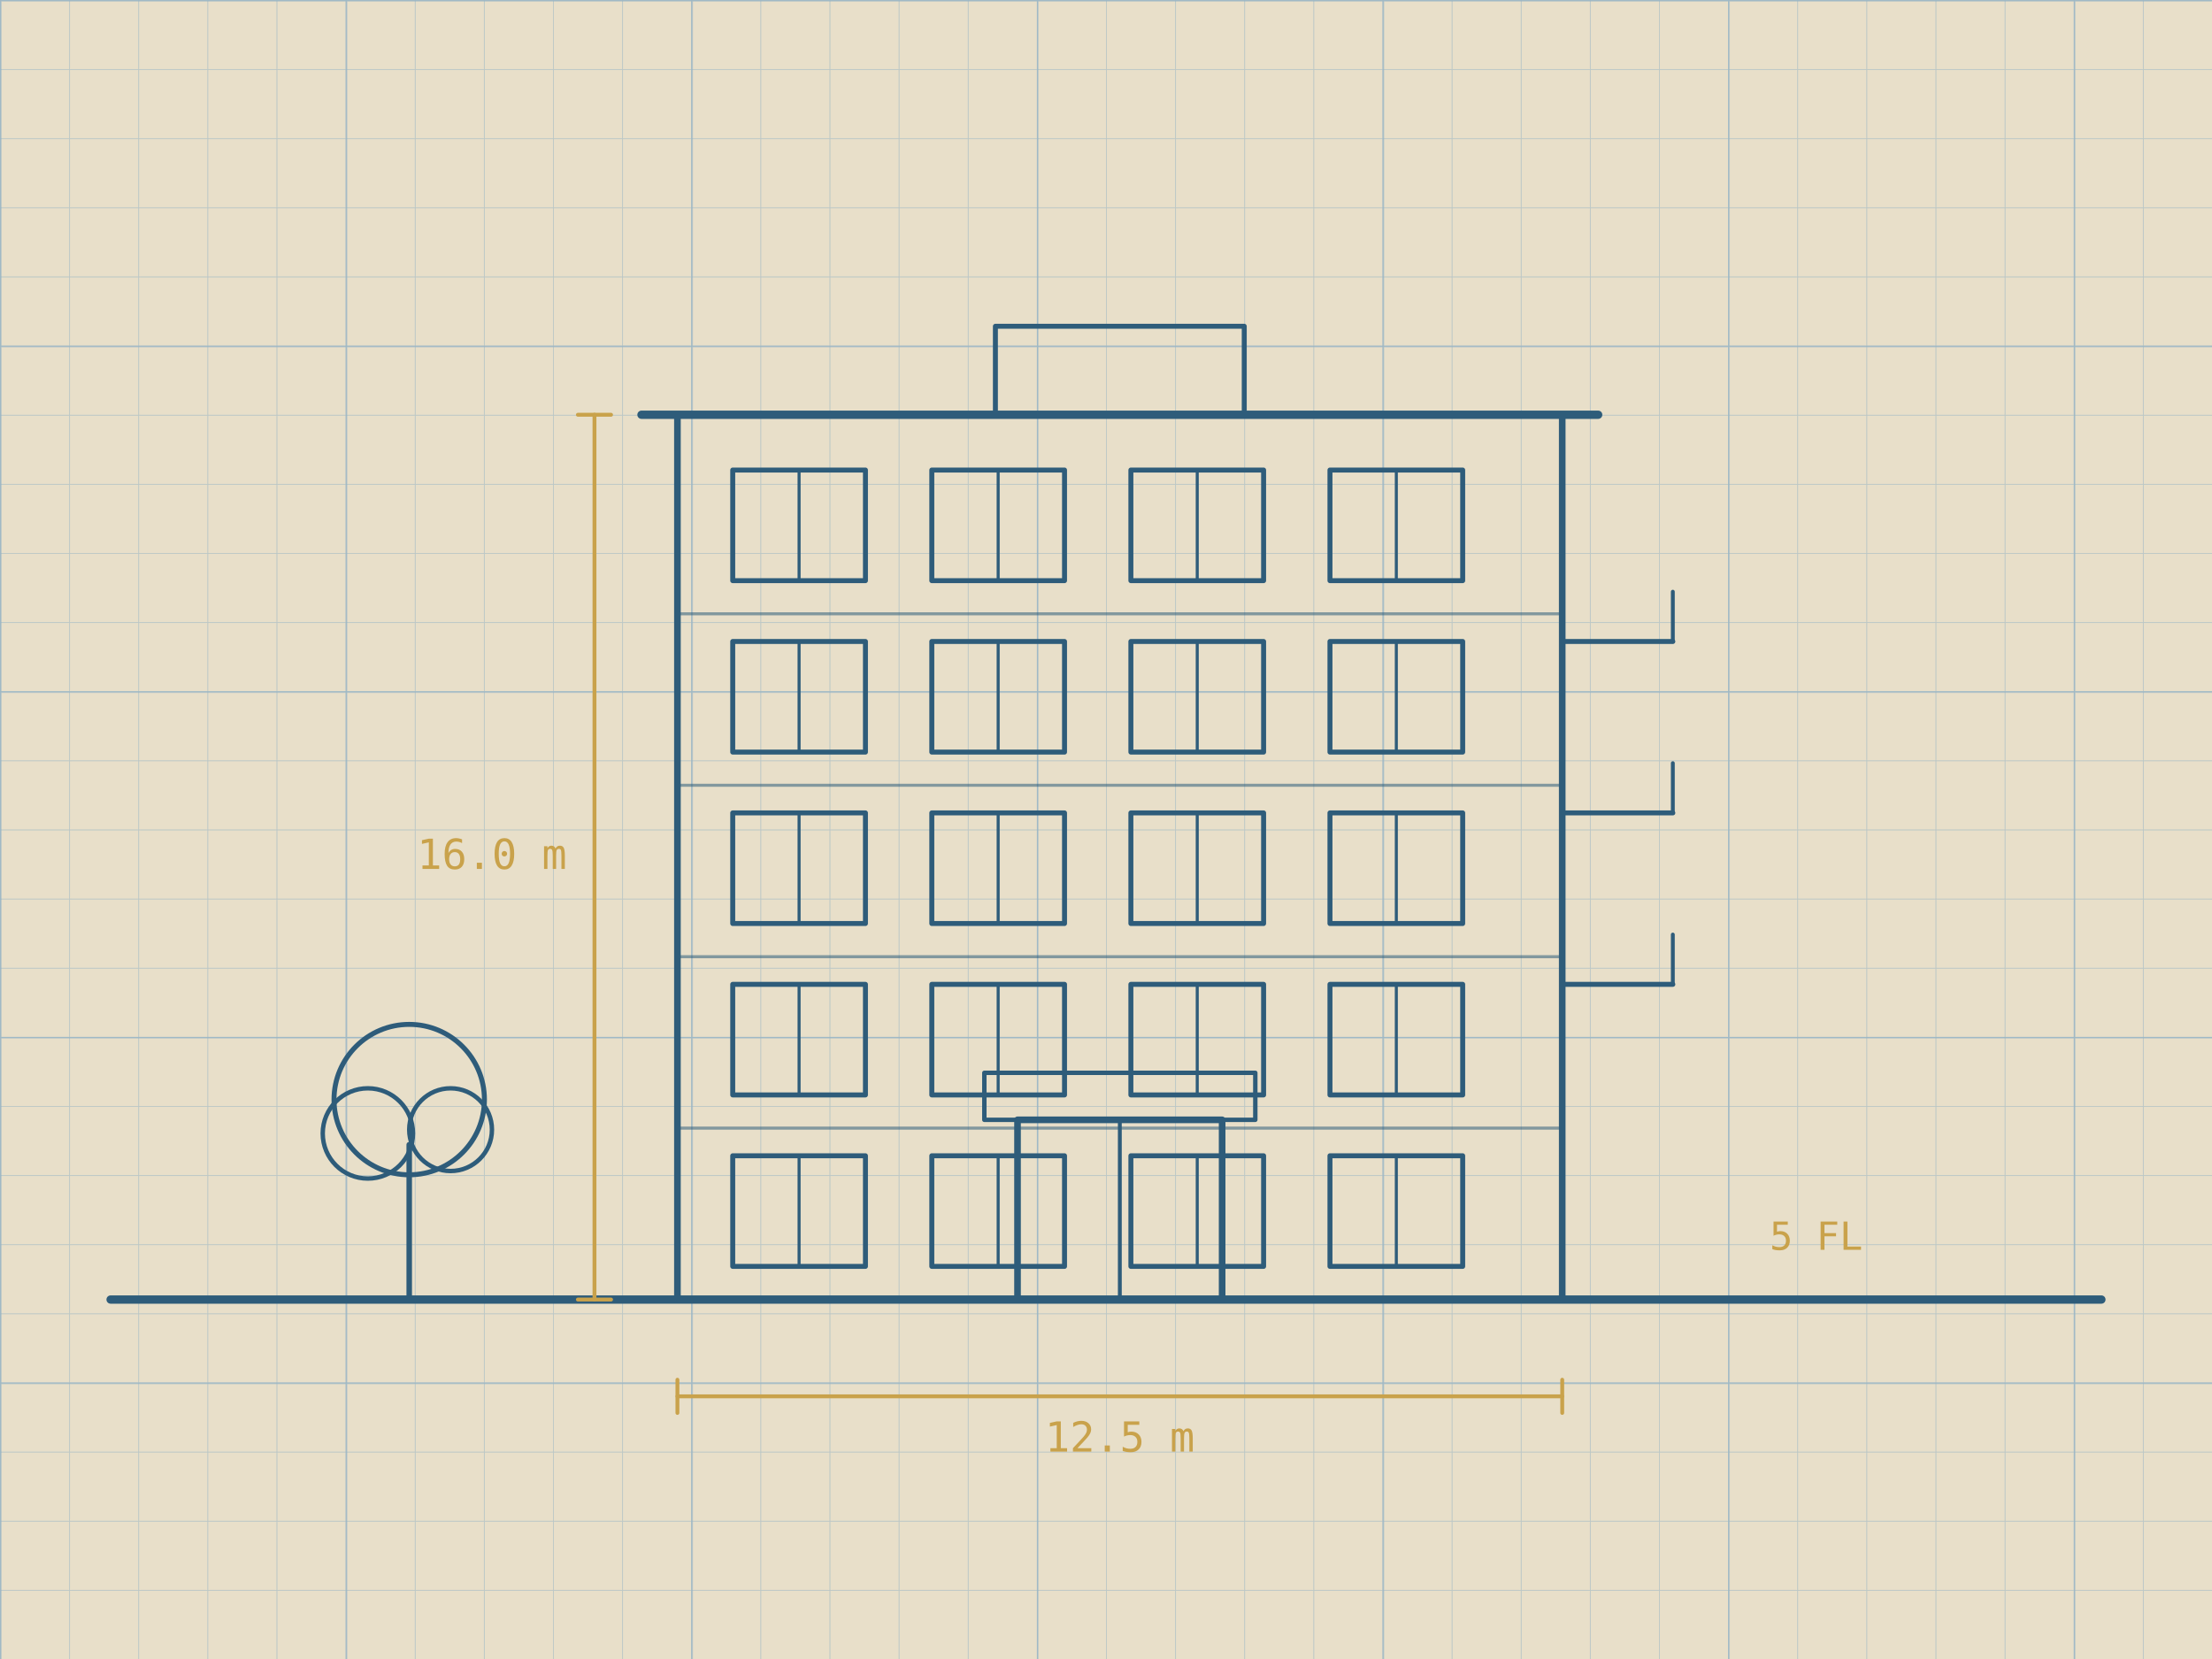
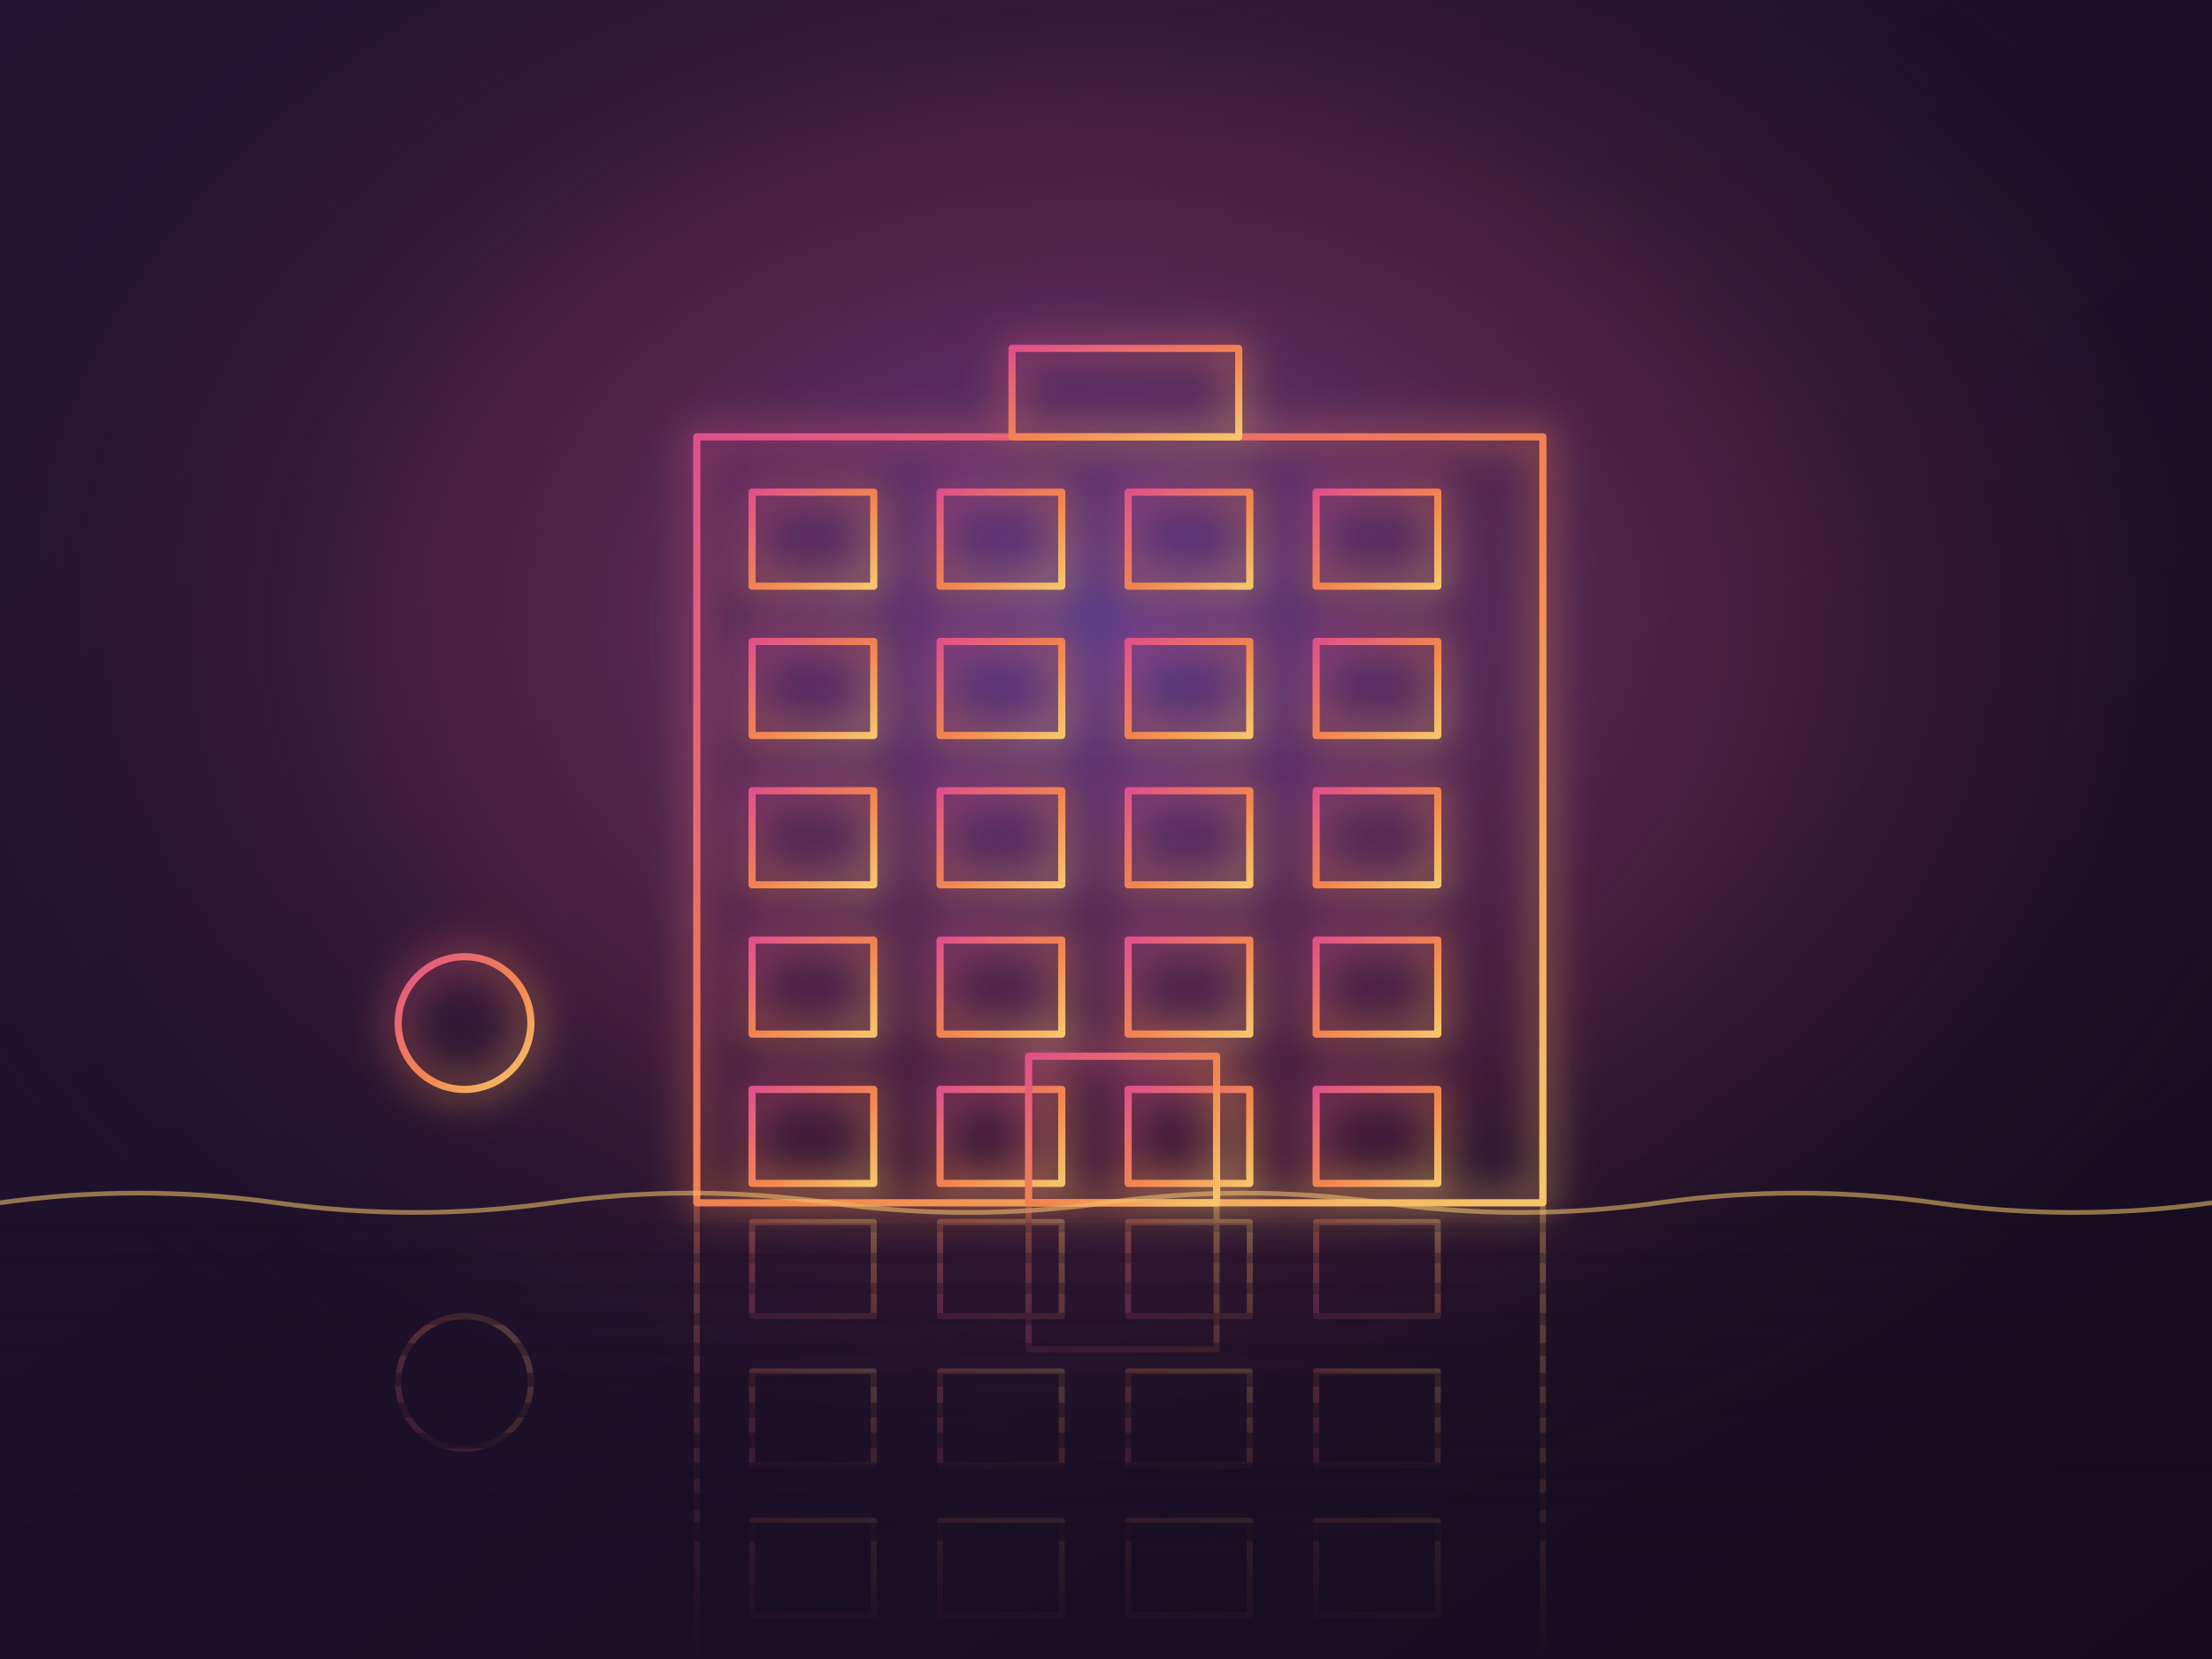
<svg xmlns="http://www.w3.org/2000/svg" viewBox="0 0 800 600" width="800" height="600">
  <defs>
-     <pattern id="grid" width="25" height="25" patternUnits="userSpaceOnUse">
-       <path d="M25 0 L0 0 0 25" fill="none" stroke="#8FB0C4" stroke-width="0.6" opacity="0.5" />
-     </pattern>
-     <pattern id="grid5" width="125" height="125" patternUnits="userSpaceOnUse">
-       <path d="M125 0 L0 0 0 125" fill="none" stroke="#8FB0C4" stroke-width="1.1" opacity="0.65" />
-     </pattern>
+     <linearGradient id="bg2" x1="0" y1="0" x2="1" y2="1">
+       <stop offset="0%" stop-color="#241435" />
+       <stop offset="100%" stop-color="#140C1C" />
+     </linearGradient>
+     <radialGradient id="glow2" cx="50%" cy="38%" r="58%">
+       <stop offset="0%" stop-color="#8B5CD6" stop-opacity="0.55" />
+       <stop offset="55%" stop-color="#E0518A" stop-opacity="0.18" />
+       <stop offset="100%" stop-color="#140C1C" stop-opacity="0" />
+     </radialGradient>
+     <linearGradient id="line2" x1="0" y1="0" x2="1" y2="1">
+       <stop offset="0%" stop-color="#E0518A" />
+       <stop offset="55%" stop-color="#F2874E" />
+       <stop offset="100%" stop-color="#F6C56B" />
+     </linearGradient>
+     <linearGradient id="fade2" x1="0" y1="0" x2="0" y2="1">
+       <stop offset="0%" stop-color="#fff" stop-opacity="0.42" />
+       <stop offset="100%" stop-color="#fff" stop-opacity="0" />
+     </linearGradient>
+     <mask id="refmask2">
+       <rect x="0" y="435" width="800" height="165" fill="url(#fade2)" />
+     </mask>
+     <filter id="soft2" x="-20%" y="-20%" width="140%" height="140%">
+       <feGaussianBlur stdDeviation="7" />
+     </filter>
  </defs>
-   <rect width="800" height="600" fill="#E8DFC9" />
-   <rect width="800" height="600" fill="url(#grid)" />
-   <rect width="800" height="600" fill="url(#grid5)" />
-   <g fill="none" stroke="#2E5C7A" stroke-width="2.4" stroke-linejoin="round" stroke-linecap="round">
-     <line x1="40" y1="470" x2="760" y2="470" stroke-width="3" />
-     <rect x="245" y="150" width="320" height="320" />
-     <line x1="232" y1="150" x2="578" y2="150" stroke-width="3" />
-     <rect x="360" y="118" width="90" height="32" stroke-width="1.8" />
-     <rect x="265" y="170" width="48" height="40" stroke-width="1.8" />
-     <line x1="289" y1="170" x2="289" y2="210" stroke-width="1.1" />
-     <rect x="337" y="170" width="48" height="40" stroke-width="1.8" />
-     <line x1="361" y1="170" x2="361" y2="210" stroke-width="1.1" />
-     <rect x="409" y="170" width="48" height="40" stroke-width="1.8" />
-     <line x1="433" y1="170" x2="433" y2="210" stroke-width="1.1" />
-     <rect x="481" y="170" width="48" height="40" stroke-width="1.8" />
-     <line x1="505" y1="170" x2="505" y2="210" stroke-width="1.1" />
-     <line x1="245" y1="222" x2="565" y2="222" stroke-width="1.1" opacity="0.55" />
-     <rect x="265" y="232" width="48" height="40" stroke-width="1.8" />
-     <line x1="289" y1="232" x2="289" y2="272" stroke-width="1.1" />
-     <rect x="337" y="232" width="48" height="40" stroke-width="1.8" />
-     <line x1="361" y1="232" x2="361" y2="272" stroke-width="1.1" />
-     <rect x="409" y="232" width="48" height="40" stroke-width="1.8" />
-     <line x1="433" y1="232" x2="433" y2="272" stroke-width="1.1" />
-     <rect x="481" y="232" width="48" height="40" stroke-width="1.8" />
-     <line x1="505" y1="232" x2="505" y2="272" stroke-width="1.1" />
-     <line x1="245" y1="284" x2="565" y2="284" stroke-width="1.1" opacity="0.55" />
-     <rect x="265" y="294" width="48" height="40" stroke-width="1.8" />
-     <line x1="289" y1="294" x2="289" y2="334" stroke-width="1.1" />
-     <rect x="337" y="294" width="48" height="40" stroke-width="1.8" />
-     <line x1="361" y1="294" x2="361" y2="334" stroke-width="1.1" />
-     <rect x="409" y="294" width="48" height="40" stroke-width="1.8" />
-     <line x1="433" y1="294" x2="433" y2="334" stroke-width="1.1" />
-     <rect x="481" y="294" width="48" height="40" stroke-width="1.8" />
-     <line x1="505" y1="294" x2="505" y2="334" stroke-width="1.1" />
-     <line x1="245" y1="346" x2="565" y2="346" stroke-width="1.1" opacity="0.55" />
-     <rect x="265" y="356" width="48" height="40" stroke-width="1.8" />
-     <line x1="289" y1="356" x2="289" y2="396" stroke-width="1.1" />
-     <rect x="337" y="356" width="48" height="40" stroke-width="1.8" />
-     <line x1="361" y1="356" x2="361" y2="396" stroke-width="1.1" />
-     <rect x="409" y="356" width="48" height="40" stroke-width="1.8" />
-     <line x1="433" y1="356" x2="433" y2="396" stroke-width="1.1" />
-     <rect x="481" y="356" width="48" height="40" stroke-width="1.8" />
-     <line x1="505" y1="356" x2="505" y2="396" stroke-width="1.1" />
-     <line x1="245" y1="408" x2="565" y2="408" stroke-width="1.1" opacity="0.55" />
-     <rect x="265" y="418" width="48" height="40" stroke-width="1.8" />
-     <line x1="289" y1="418" x2="289" y2="458" stroke-width="1.1" />
-     <rect x="337" y="418" width="48" height="40" stroke-width="1.8" />
-     <line x1="361" y1="418" x2="361" y2="458" stroke-width="1.1" />
-     <rect x="409" y="418" width="48" height="40" stroke-width="1.8" />
-     <line x1="433" y1="418" x2="433" y2="458" stroke-width="1.1" />
-     <rect x="481" y="418" width="48" height="40" stroke-width="1.8" />
-     <line x1="505" y1="418" x2="505" y2="458" stroke-width="1.1" />
-     <line x1="245" y1="470" x2="565" y2="470" stroke-width="1.1" opacity="0.55" />
-     <rect x="368" y="405" width="74" height="65" stroke-width="2.4" />
-     <line x1="405" y1="405" x2="405" y2="470" stroke-width="1.4" />
-     <rect x="356" y="388" width="98" height="17" stroke-width="1.6" />
-     <line x1="565" y1="232" x2="605" y2="232" stroke-width="1.8" />
-     <line x1="565" y1="294" x2="605" y2="294" stroke-width="1.8" />
-     <line x1="565" y1="356" x2="605" y2="356" stroke-width="1.8" />
-     <path d="M605 232 L605 214 M605 294 L605 276 M605 356 L605 338" stroke-width="1.4" />
-     <line x1="148" y1="470" x2="148" y2="414.0" stroke-width="2" />
-     <circle cx="148" cy="397.68" r="27.2" stroke-width="1.8" />
-     <circle cx="133.04" cy="409.92" r="16.32" stroke-width="1.6" />
-     <circle cx="162.96" cy="408.56" r="14.96" stroke-width="1.6" />
-     <g stroke="#C9A24B" stroke-width="1.4">
-       <line x1="245" y1="505" x2="565" y2="505" />
-       <line x1="245" y1="499" x2="245" y2="511" />
-       <line x1="565" y1="499" x2="565" y2="511" />
+   <rect width="800" height="600" fill="url(#bg2)" />
+   <rect width="800" height="600" fill="url(#glow2)" />
+   <g stroke="url(#line2)" fill="none" stroke-width="7" stroke-linejoin="round" stroke-linecap="round" filter="url(#soft2)" opacity="0.5">
+     <rect x="252" y="158" width="306" height="277" />
+     <line x1="238" y1="158" x2="572" y2="158" />
+     <rect x="366" y="126" width="82" height="32" />
+     <rect x="272" y="178" width="44" height="34" />
+     <line x1="294" y1="178" x2="294" y2="212" stroke-width="1.4" />
+     <rect x="340" y="178" width="44" height="34" />
+     <line x1="362" y1="178" x2="362" y2="212" stroke-width="1.4" />
+     <rect x="408" y="178" width="44" height="34" />
+     <line x1="430" y1="178" x2="430" y2="212" stroke-width="1.4" />
+     <rect x="476" y="178" width="44" height="34" />
+     <line x1="498" y1="178" x2="498" y2="212" stroke-width="1.4" />
+     <rect x="272" y="232" width="44" height="34" />
+     <line x1="294" y1="232" x2="294" y2="266" stroke-width="1.4" />
+     <rect x="340" y="232" width="44" height="34" />
+     <line x1="362" y1="232" x2="362" y2="266" stroke-width="1.4" />
+     <rect x="408" y="232" width="44" height="34" />
+     <line x1="430" y1="232" x2="430" y2="266" stroke-width="1.4" />
+     <rect x="476" y="232" width="44" height="34" />
+     <line x1="498" y1="232" x2="498" y2="266" stroke-width="1.4" />
+     <rect x="272" y="286" width="44" height="34" />
+     <line x1="294" y1="286" x2="294" y2="320" stroke-width="1.4" />
+     <rect x="340" y="286" width="44" height="34" />
+     <line x1="362" y1="286" x2="362" y2="320" stroke-width="1.4" />
+     <rect x="408" y="286" width="44" height="34" />
+     <line x1="430" y1="286" x2="430" y2="320" stroke-width="1.4" />
+     <rect x="476" y="286" width="44" height="34" />
+     <line x1="498" y1="286" x2="498" y2="320" stroke-width="1.4" />
+     <rect x="272" y="340" width="44" height="34" />
+     <line x1="294" y1="340" x2="294" y2="374" stroke-width="1.4" />
+     <rect x="340" y="340" width="44" height="34" />
+     <line x1="362" y1="340" x2="362" y2="374" stroke-width="1.4" />
+     <rect x="408" y="340" width="44" height="34" />
+     <line x1="430" y1="340" x2="430" y2="374" stroke-width="1.4" />
+     <rect x="476" y="340" width="44" height="34" />
+     <line x1="498" y1="340" x2="498" y2="374" stroke-width="1.4" />
+     <rect x="272" y="394" width="44" height="34" />
+     <line x1="294" y1="394" x2="294" y2="428" stroke-width="1.4" />
+     <rect x="340" y="394" width="44" height="34" />
+     <line x1="362" y1="394" x2="362" y2="428" stroke-width="1.4" />
+     <rect x="408" y="394" width="44" height="34" />
+     <line x1="430" y1="394" x2="430" y2="428" stroke-width="1.4" />
+     <rect x="476" y="394" width="44" height="34" />
+     <line x1="498" y1="394" x2="498" y2="428" stroke-width="1.4" />
+     <rect x="372" y="382" width="68" height="53" />
+     <line x1="406" y1="382" x2="406" y2="435" stroke-width="1.4" />
+     <line x1="558" y1="238" x2="596" y2="238" />
+     <line x1="558" y1="292" x2="596" y2="292" />
+     <line x1="558" y1="346" x2="596" y2="346" />
+     <line x1="596" y1="238" x2="596" y2="221" stroke-width="1.4" />
+     <line x1="596" y1="292" x2="596" y2="275" stroke-width="1.4" />
+     <line x1="596" y1="346" x2="596" y2="329" stroke-width="1.4" />
+     <line x1="168" y1="435" x2="168" y2="386" />
+     <circle cx="168" cy="370" r="24" />
+   </g>
+   <g stroke="url(#line2)" fill="none" stroke-width="2.6" stroke-linejoin="round" stroke-linecap="round">
+     <rect x="252" y="158" width="306" height="277" />
+     <line x1="238" y1="158" x2="572" y2="158" />
+     <rect x="366" y="126" width="82" height="32" />
+     <rect x="272" y="178" width="44" height="34" />
+     <line x1="294" y1="178" x2="294" y2="212" stroke-width="1.4" />
+     <rect x="340" y="178" width="44" height="34" />
+     <line x1="362" y1="178" x2="362" y2="212" stroke-width="1.4" />
+     <rect x="408" y="178" width="44" height="34" />
+     <line x1="430" y1="178" x2="430" y2="212" stroke-width="1.4" />
+     <rect x="476" y="178" width="44" height="34" />
+     <line x1="498" y1="178" x2="498" y2="212" stroke-width="1.4" />
+     <rect x="272" y="232" width="44" height="34" />
+     <line x1="294" y1="232" x2="294" y2="266" stroke-width="1.4" />
+     <rect x="340" y="232" width="44" height="34" />
+     <line x1="362" y1="232" x2="362" y2="266" stroke-width="1.4" />
+     <rect x="408" y="232" width="44" height="34" />
+     <line x1="430" y1="232" x2="430" y2="266" stroke-width="1.4" />
+     <rect x="476" y="232" width="44" height="34" />
+     <line x1="498" y1="232" x2="498" y2="266" stroke-width="1.4" />
+     <rect x="272" y="286" width="44" height="34" />
+     <line x1="294" y1="286" x2="294" y2="320" stroke-width="1.4" />
+     <rect x="340" y="286" width="44" height="34" />
+     <line x1="362" y1="286" x2="362" y2="320" stroke-width="1.4" />
+     <rect x="408" y="286" width="44" height="34" />
+     <line x1="430" y1="286" x2="430" y2="320" stroke-width="1.4" />
+     <rect x="476" y="286" width="44" height="34" />
+     <line x1="498" y1="286" x2="498" y2="320" stroke-width="1.4" />
+     <rect x="272" y="340" width="44" height="34" />
+     <line x1="294" y1="340" x2="294" y2="374" stroke-width="1.4" />
+     <rect x="340" y="340" width="44" height="34" />
+     <line x1="362" y1="340" x2="362" y2="374" stroke-width="1.4" />
+     <rect x="408" y="340" width="44" height="34" />
+     <line x1="430" y1="340" x2="430" y2="374" stroke-width="1.4" />
+     <rect x="476" y="340" width="44" height="34" />
+     <line x1="498" y1="340" x2="498" y2="374" stroke-width="1.4" />
+     <rect x="272" y="394" width="44" height="34" />
+     <line x1="294" y1="394" x2="294" y2="428" stroke-width="1.4" />
+     <rect x="340" y="394" width="44" height="34" />
+     <line x1="362" y1="394" x2="362" y2="428" stroke-width="1.4" />
+     <rect x="408" y="394" width="44" height="34" />
+     <line x1="430" y1="394" x2="430" y2="428" stroke-width="1.4" />
+     <rect x="476" y="394" width="44" height="34" />
+     <line x1="498" y1="394" x2="498" y2="428" stroke-width="1.4" />
+     <rect x="372" y="382" width="68" height="53" />
+     <line x1="406" y1="382" x2="406" y2="435" stroke-width="1.4" />
+     <line x1="558" y1="238" x2="596" y2="238" />
+     <line x1="558" y1="292" x2="596" y2="292" />
+     <line x1="558" y1="346" x2="596" y2="346" />
+     <line x1="596" y1="238" x2="596" y2="221" stroke-width="1.4" />
+     <line x1="596" y1="292" x2="596" y2="275" stroke-width="1.4" />
+     <line x1="596" y1="346" x2="596" y2="329" stroke-width="1.4" />
+     <line x1="168" y1="435" x2="168" y2="386" />
+     <circle cx="168" cy="370" r="24" />
+   </g>
+   <path d="M0 435 q50 -7 100 0 t100 0 t100 0 t100 0 t100 0 t100 0 t100 0 t100 0" stroke="#F6C56B" stroke-width="1.7" fill="none" opacity="0.55" />
+   <g mask="url(#refmask2)">
+     <g transform="translate(0 870) scale(1 -1)">
+       <g stroke="url(#line2)" fill="none" stroke-width="2.2" stroke-linejoin="round" stroke-linecap="round" opacity="0.85">
+         <rect x="252" y="158" width="306" height="277" />
+         <line x1="238" y1="158" x2="572" y2="158" />
+         <rect x="366" y="126" width="82" height="32" />
+         <rect x="272" y="178" width="44" height="34" />
+         <line x1="294" y1="178" x2="294" y2="212" stroke-width="1.4" />
+         <rect x="340" y="178" width="44" height="34" />
+         <line x1="362" y1="178" x2="362" y2="212" stroke-width="1.4" />
+         <rect x="408" y="178" width="44" height="34" />
+         <line x1="430" y1="178" x2="430" y2="212" stroke-width="1.4" />
+         <rect x="476" y="178" width="44" height="34" />
+         <line x1="498" y1="178" x2="498" y2="212" stroke-width="1.4" />
+         <rect x="272" y="232" width="44" height="34" />
+         <line x1="294" y1="232" x2="294" y2="266" stroke-width="1.4" />
+         <rect x="340" y="232" width="44" height="34" />
+         <line x1="362" y1="232" x2="362" y2="266" stroke-width="1.4" />
+         <rect x="408" y="232" width="44" height="34" />
+         <line x1="430" y1="232" x2="430" y2="266" stroke-width="1.4" />
+         <rect x="476" y="232" width="44" height="34" />
+         <line x1="498" y1="232" x2="498" y2="266" stroke-width="1.4" />
+         <rect x="272" y="286" width="44" height="34" />
+         <line x1="294" y1="286" x2="294" y2="320" stroke-width="1.4" />
+         <rect x="340" y="286" width="44" height="34" />
+         <line x1="362" y1="286" x2="362" y2="320" stroke-width="1.4" />
+         <rect x="408" y="286" width="44" height="34" />
+         <line x1="430" y1="286" x2="430" y2="320" stroke-width="1.4" />
+         <rect x="476" y="286" width="44" height="34" />
+         <line x1="498" y1="286" x2="498" y2="320" stroke-width="1.4" />
+         <rect x="272" y="340" width="44" height="34" />
+         <line x1="294" y1="340" x2="294" y2="374" stroke-width="1.4" />
+         <rect x="340" y="340" width="44" height="34" />
+         <line x1="362" y1="340" x2="362" y2="374" stroke-width="1.4" />
+         <rect x="408" y="340" width="44" height="34" />
+         <line x1="430" y1="340" x2="430" y2="374" stroke-width="1.4" />
+         <rect x="476" y="340" width="44" height="34" />
+         <line x1="498" y1="340" x2="498" y2="374" stroke-width="1.4" />
+         <rect x="272" y="394" width="44" height="34" />
+         <line x1="294" y1="394" x2="294" y2="428" stroke-width="1.4" />
+         <rect x="340" y="394" width="44" height="34" />
+         <line x1="362" y1="394" x2="362" y2="428" stroke-width="1.4" />
+         <rect x="408" y="394" width="44" height="34" />
+         <line x1="430" y1="394" x2="430" y2="428" stroke-width="1.4" />
+         <rect x="476" y="394" width="44" height="34" />
+         <line x1="498" y1="394" x2="498" y2="428" stroke-width="1.4" />
+         <rect x="372" y="382" width="68" height="53" />
+         <line x1="406" y1="382" x2="406" y2="435" stroke-width="1.4" />
+         <line x1="558" y1="238" x2="596" y2="238" />
+         <line x1="558" y1="292" x2="596" y2="292" />
+         <line x1="558" y1="346" x2="596" y2="346" />
+         <line x1="596" y1="238" x2="596" y2="221" stroke-width="1.4" />
+         <line x1="596" y1="292" x2="596" y2="275" stroke-width="1.4" />
+         <line x1="596" y1="346" x2="596" y2="329" stroke-width="1.4" />
+         <line x1="168" y1="435" x2="168" y2="386" />
+         <circle cx="168" cy="370" r="24" />
+       </g>
    </g>
-     <text x="405.0" y="525" font-family="monospace" font-size="15" fill="#C9A24B" text-anchor="middle" stroke="none">12.5 m</text>
-     <g stroke="#C9A24B" stroke-width="1.4">
-       <line x1="215" y1="150" x2="215" y2="470" />
-       <line x1="209" y1="150" x2="221" y2="150" />
-       <line x1="209" y1="470" x2="221" y2="470" />
-     </g>
-     <text x="205" y="310.0" font-family="monospace" font-size="15" fill="#C9A24B" text-anchor="end" dominant-baseline="middle" stroke="none">16.0 m</text>
-     <text x="640" y="452" font-family="monospace" font-size="14" fill="#C9A24B" stroke="none">5 FL</text>
+     <line x1="0" y1="444" x2="800" y2="444" stroke="#140C1C" stroke-width="3.4" opacity="0.3" />
+     <line x1="0" y1="455" x2="800" y2="455" stroke="#140C1C" stroke-width="3.72" opacity="0.35" />
+     <line x1="0" y1="466" x2="800" y2="466" stroke="#140C1C" stroke-width="4.04" opacity="0.4" />
+     <line x1="0" y1="477" x2="800" y2="477" stroke="#140C1C" stroke-width="4.36" opacity="0.45" />
+     <line x1="0" y1="488" x2="800" y2="488" stroke="#140C1C" stroke-width="4.68" opacity="0.5" />
+     <line x1="0" y1="499" x2="800" y2="499" stroke="#140C1C" stroke-width="5.0" opacity="0.55" />
+     <line x1="0" y1="510" x2="800" y2="510" stroke="#140C1C" stroke-width="5.32" opacity="0.6" />
+     <line x1="0" y1="521" x2="800" y2="521" stroke="#140C1C" stroke-width="5.64" opacity="0.65" />
+     <line x1="0" y1="532" x2="800" y2="532" stroke="#140C1C" stroke-width="5.96" opacity="0.7" />
+     <line x1="0" y1="543" x2="800" y2="543" stroke="#140C1C" stroke-width="6.28" opacity="0.75" />
+     <line x1="0" y1="554" x2="800" y2="554" stroke="#140C1C" stroke-width="6.6" opacity="0.8" />
  </g>
</svg>
